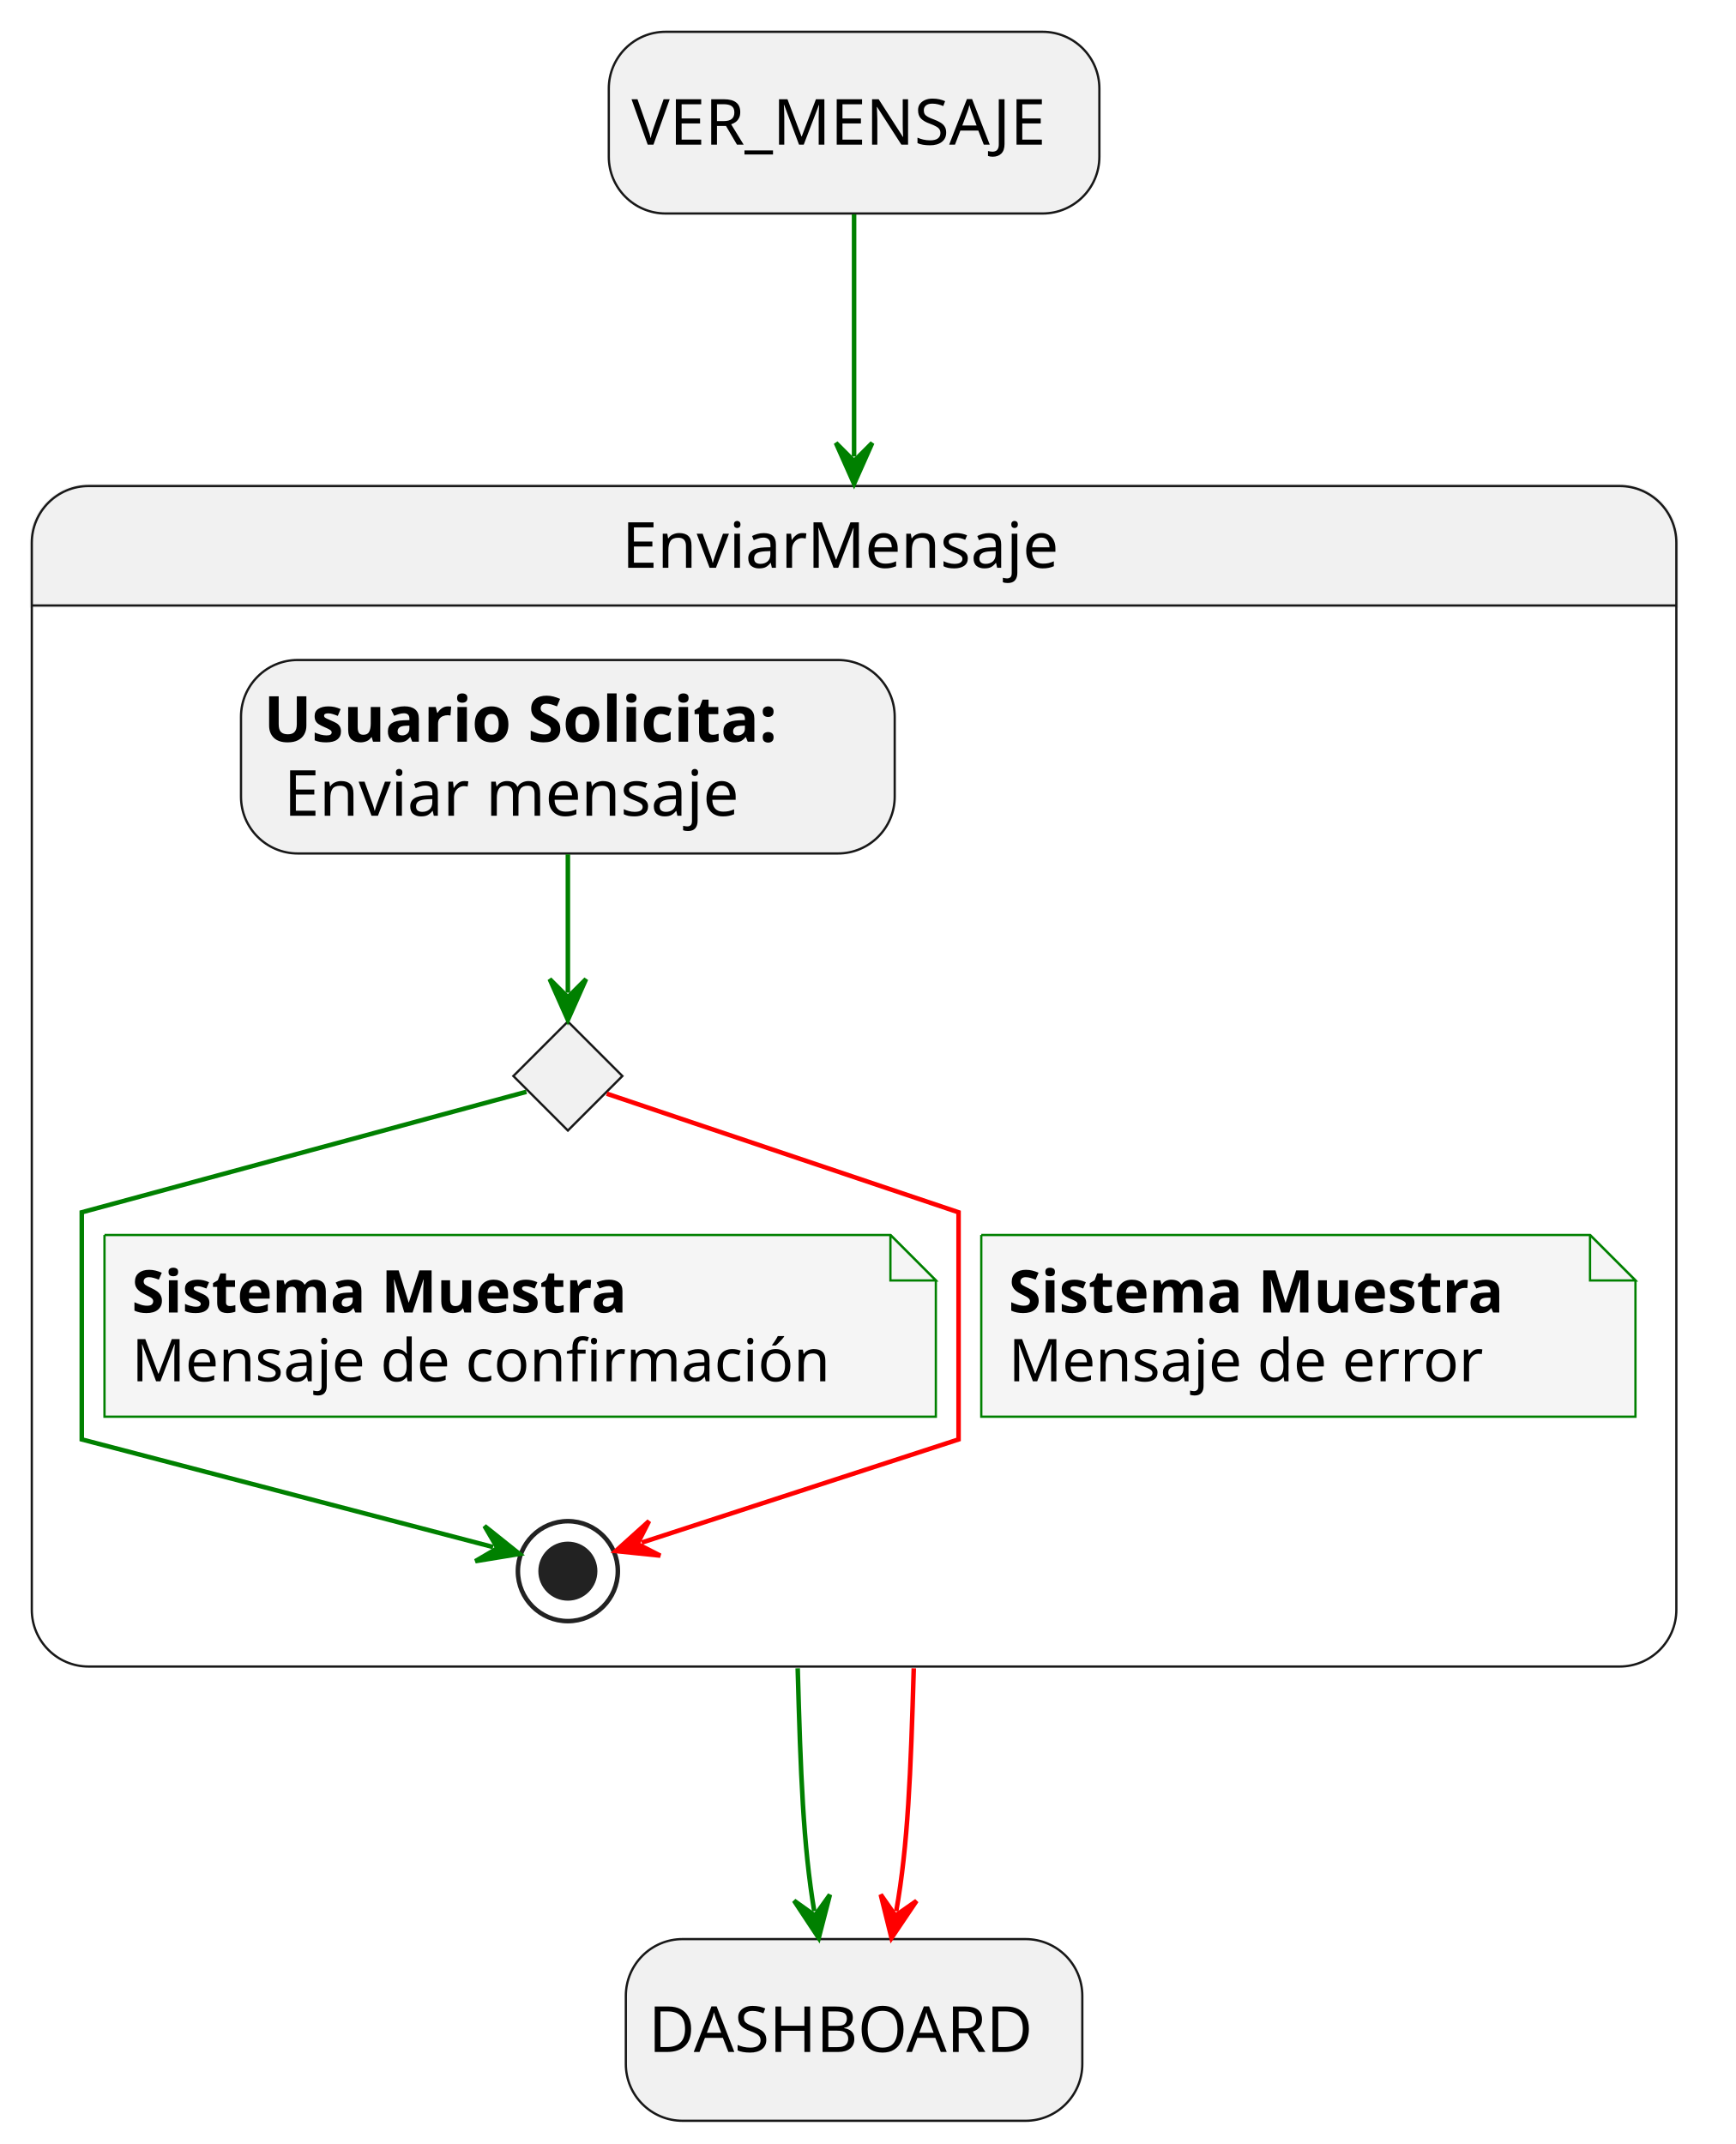
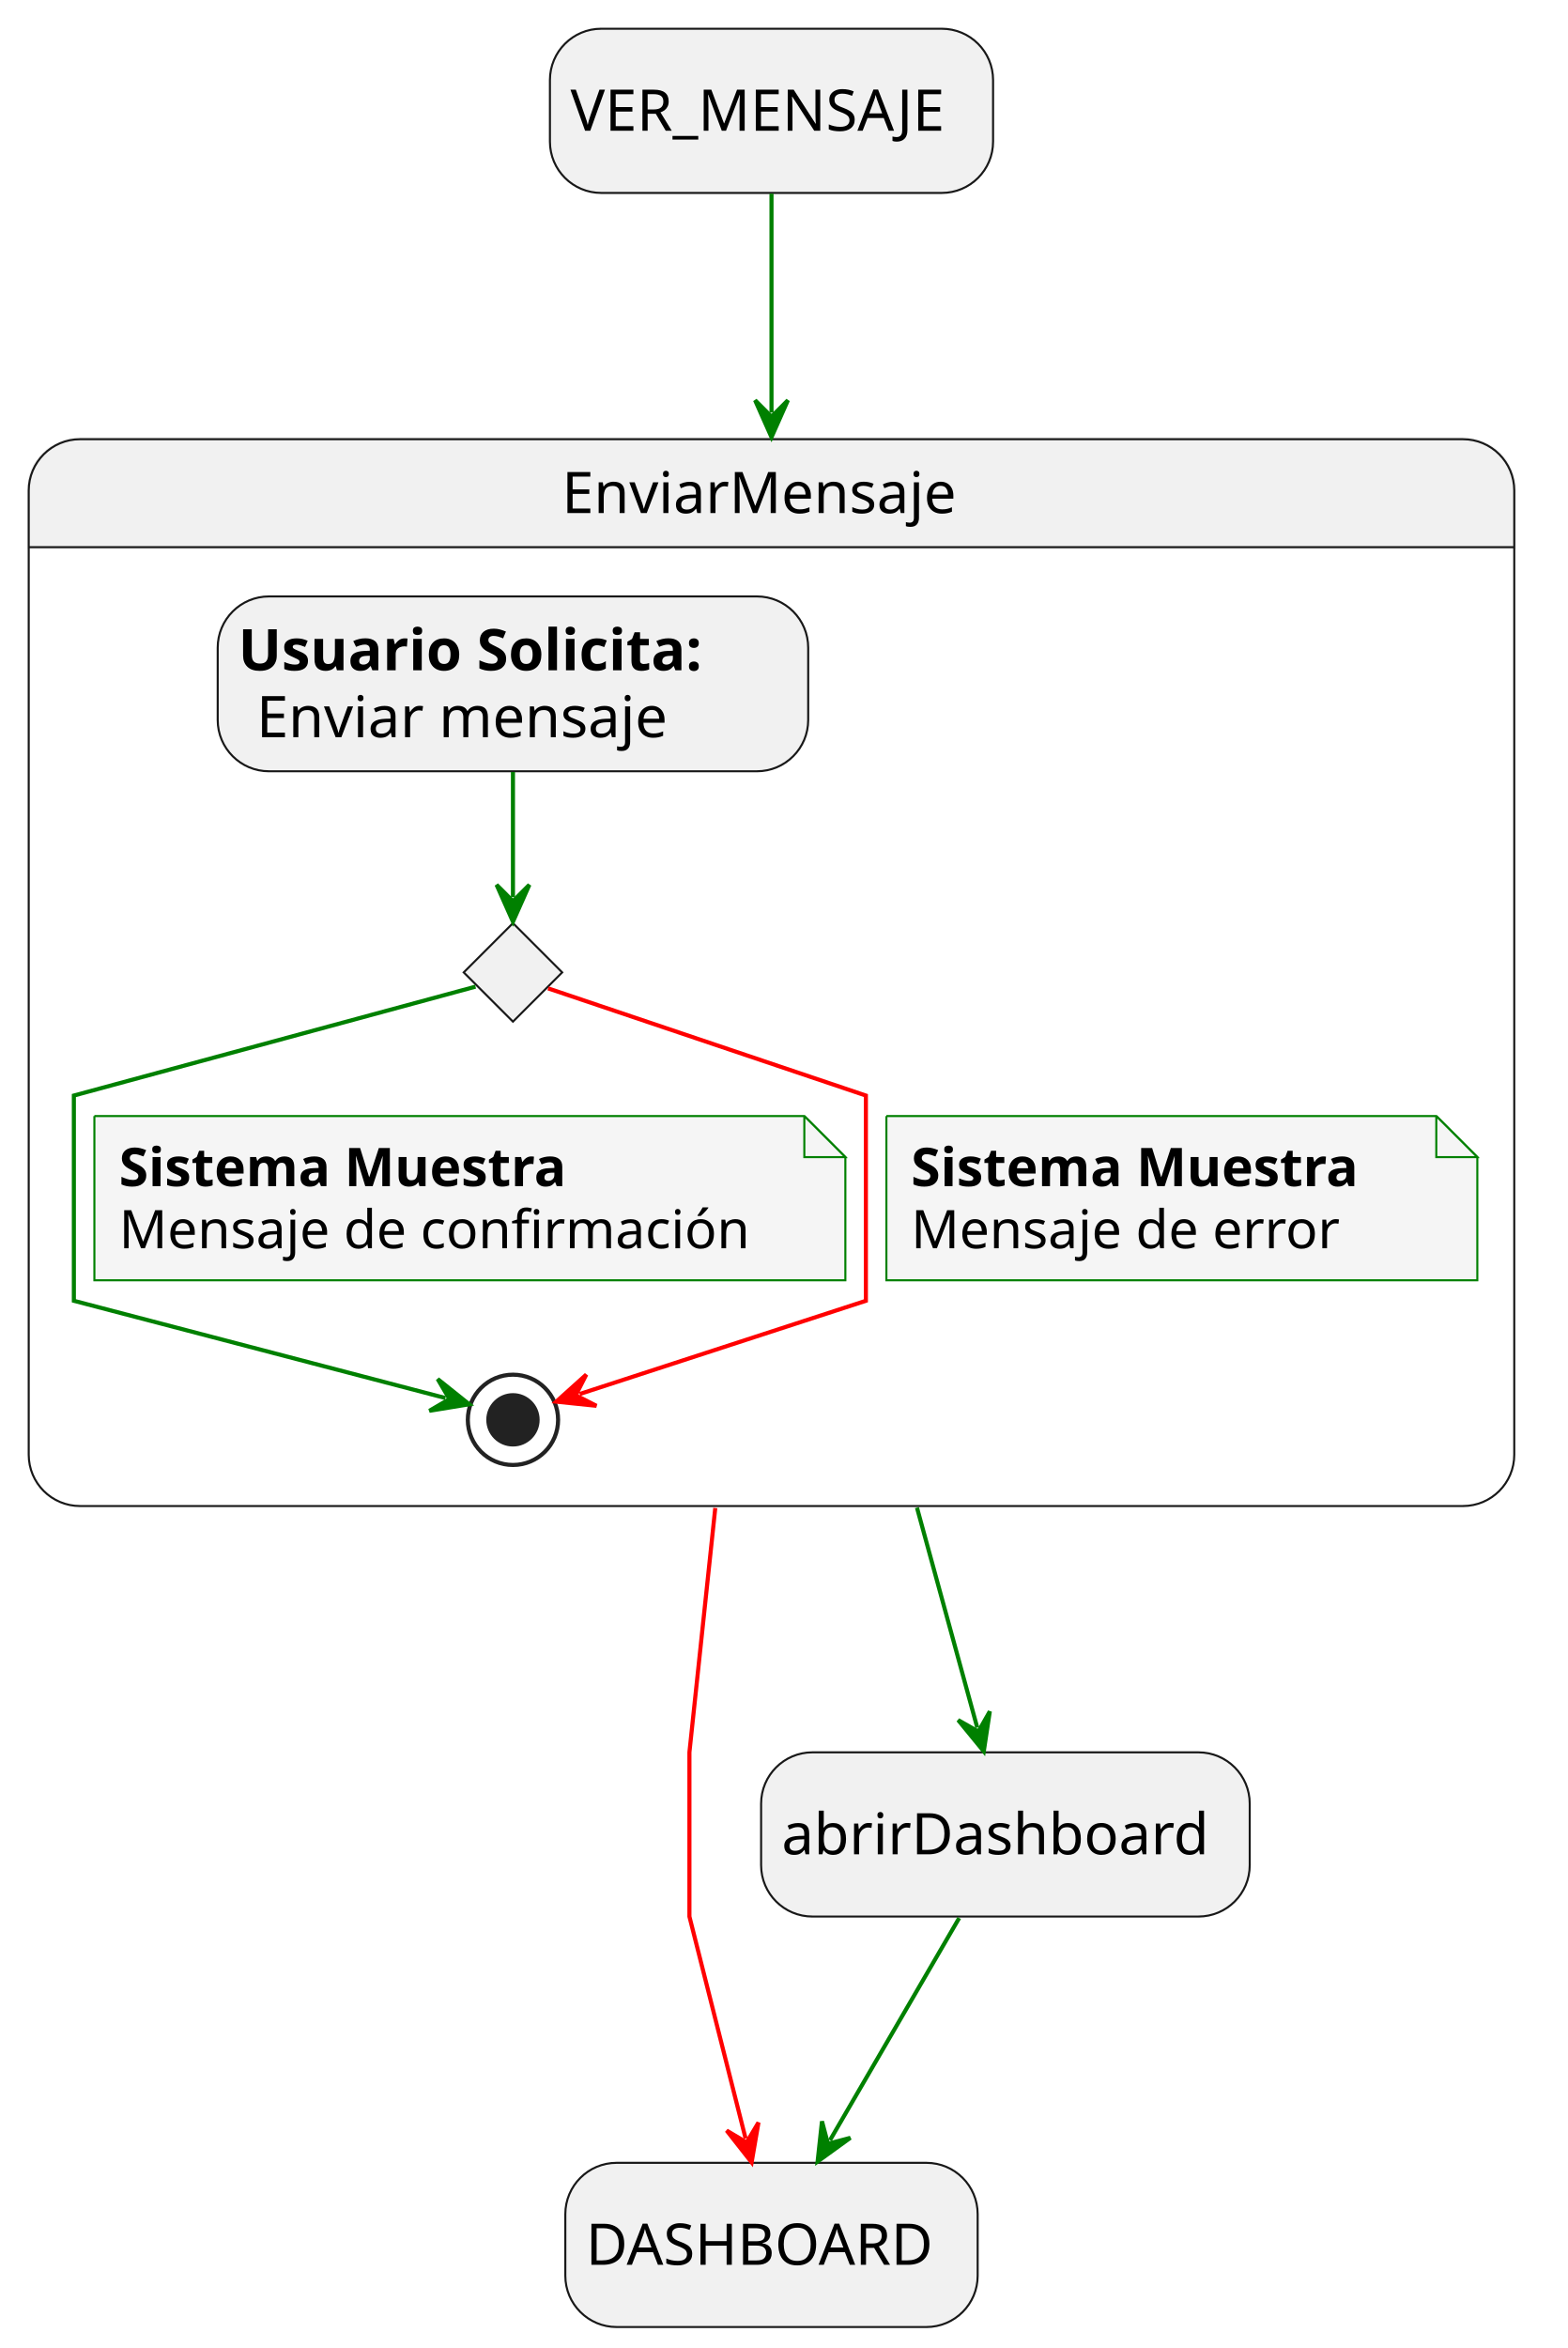
- <svg xmlns="http://www.w3.org/2000/svg" contentStyleType="text/css" data-diagram-type="STATE" height="472px" preserveAspectRatio="none" style="width:382px;height:472px;background:#FFFFFF;" version="1.1" viewBox="0 0 382 472" width="382px" zoomAndPan="magnify">
+ <svg xmlns="http://www.w3.org/2000/svg" contentStyleType="text/css" data-diagram-type="STATE" height="572px" preserveAspectRatio="none" style="width:382px;height:572px;background:#FFFFFF;" version="1.1" viewBox="0 0 382 572" width="382px" zoomAndPan="magnify">
  <defs />
  <g>
    <rect fill="#F1F1F1" height="40" rx="12.5" ry="12.5" style="stroke:#181818;stroke-width:0.5;" width="107.986" x="134.01" y="7" />
    <text fill="#000000" font-family="sans-serif" font-size="14" lengthAdjust="spacing" textLength="97.986" x="139.01" y="31.847">VER_MENSAJE</text>
-     <rect fill="#F1F1F1" height="40" rx="12.5" ry="12.5" style="stroke:#181818;stroke-width:0.5;" width="100.481" x="137.76" y="426.89" />
-     <text fill="#000000" font-family="sans-serif" font-size="14" lengthAdjust="spacing" textLength="90.481" x="142.76" y="451.737">DASHBOARD</text>
+     <rect fill="#F1F1F1" height="40" rx="12.5" ry="12.5" style="stroke:#181818;stroke-width:0.5;" width="100.481" x="137.76" y="526.89" />
+     <text fill="#000000" font-family="sans-serif" font-size="14" lengthAdjust="spacing" textLength="90.481" x="142.76" y="551.737">DASHBOARD</text>
    <path d="M19.5,107 L356.5,107 A12.5,12.5 0 0 1 369,119.5 L369,133.297 L7,133.297 L7,119.5 A12.5,12.5 0 0 1 19.5,107 " fill="#F1F1F1" style="stroke:#F1F1F1;stroke-width:1;" />
    <rect fill="none" height="259.887" rx="12.5" ry="12.5" style="stroke:#181818;stroke-width:0.5;" width="362" x="7" y="107" />
    <line style="stroke:#181818;stroke-width:0.5;" x1="7" x2="369" y1="133.297" y2="133.297" />
    <text fill="#000000" font-family="sans-serif" font-size="14" lengthAdjust="spacing" textLength="102.17" x="136.915" y="124.995">EnviarMensaje</text>
    <g id="elem_revisionFiltrosEnviados">
      <polygon fill="#F1F1F1" points="125,224.887,137,236.887,125,248.887,113,236.887,125,224.887" style="stroke:#181818;stroke-width:0.5;" />
    </g>
    <rect fill="#F1F1F1" height="42.594" rx="12.5" ry="12.5" style="stroke:#181818;stroke-width:0.5;" width="143.895" x="53.05" y="145.297" />
    <text fill="#000000" font-family="sans-serif" font-size="14" font-weight="bold" lengthAdjust="spacing" textLength="129.445" x="58.05" y="163.292">Usuario Solicita:</text>
    <text fill="#000000" font-family="sans-serif" font-size="14" lengthAdjust="spacing" textLength="4.45" x="187.495" y="163.292"> </text>
    <text fill="#000000" font-family="sans-serif" font-size="14" lengthAdjust="spacing" textLength="108.179" x="62.5" y="179.589">Enviar mensaje</text>
    <ellipse cx="125" cy="345.887" fill="none" rx="11" ry="11" style="stroke:#222222;stroke-width:1;" />
    <ellipse cx="125" cy="345.887" fill="#222222" rx="6" ry="6" style="stroke:#222222;stroke-width:1;" />
    <g id="link_usuarioSolicita_revisionFiltrosEnviados">
      <path d="M125,188.077 C125,200.027 125,208.637 125,218.547 " fill="none" id="usuarioSolicita-to-revisionFiltrosEnviados" style="stroke:#008000;stroke-width:1;" />
      <polygon fill="#008000" points="125,224.547,129,215.547,125,219.547,121,215.547,125,224.547" style="stroke:#008000;stroke-width:1;" />
    </g>
    <g id="link_revisionFiltrosEnviados_*end*EnviarMensaje">
      <path d="M115.88,240.357 C90,247.377 18,266.887 18,266.887 C18,266.887 18,316.887 18,316.887 C18,316.887 81.475,333.499 108.545,340.579 " fill="none" id="revisionFiltrosEnviados-to-*end*EnviarMensaje" style="stroke:#008000;stroke-width:1;" />
      <polygon fill="#008000" points="114.35,342.097,106.655,335.95,109.513,340.832,104.631,343.689,114.35,342.097" style="stroke:#008000;stroke-width:1;" />
      <path d="M23,271.887 L23,311.887 L206,311.887 L206,281.887 L196,271.887 L23,271.887 " fill="#F5F5F5" style="stroke:#008000;stroke-width:0.5;" />
      <path d="M196,271.887 L196,281.887 L206,281.887 L196,271.887 " fill="#F5F5F5" style="stroke:#008000;stroke-width:0.5;" />
      <text fill="#000000" font-family="sans-serif" font-size="13" font-weight="bold" lengthAdjust="spacing" textLength="123.576" x="29" y="288.954">Sistema Muestra</text>
      <text fill="#000000" font-family="sans-serif" font-size="13" lengthAdjust="spacing" textLength="162.773" x="29" y="304.087">Mensaje de confirmación</text>
    </g>
    <g id="link_revisionFiltrosEnviados_*end*EnviarMensaje">
      <path d="M133.56,240.777 C155.31,248.107 211,266.887 211,266.887 C211,266.887 211,316.887 211,316.887 C211,316.887 164.215,332.118 141.255,339.598 " fill="none" id="revisionFiltrosEnviados-to-*end*EnviarMensaje-1" style="stroke:#FF0000;stroke-width:1;" />
      <polygon fill="#FF0000" points="135.55,341.457,145.346,342.472,140.304,339.908,142.868,334.866,135.55,341.457" style="stroke:#FF0000;stroke-width:1;" />
      <path d="M216,271.887 L216,311.887 L360,311.887 L360,281.887 L350,271.887 L216,271.887 " fill="#F5F5F5" style="stroke:#008000;stroke-width:0.5;" />
      <path d="M350,271.887 L350,281.887 L360,281.887 L350,271.887 " fill="#F5F5F5" style="stroke:#008000;stroke-width:0.5;" />
      <text fill="#000000" font-family="sans-serif" font-size="13" font-weight="bold" lengthAdjust="spacing" textLength="123.576" x="222" y="288.954">Sistema Muestra</text>
      <text fill="#000000" font-family="sans-serif" font-size="13" lengthAdjust="spacing" textLength="110.303" x="222" y="304.087">Mensaje de error</text>
    </g>
+     <rect fill="#F1F1F1" height="40" rx="12.5" ry="12.5" style="stroke:#181818;stroke-width:0.5;" width="119.067" x="185.47" y="426.89" />
+     <text fill="#000000" font-family="sans-serif" font-size="14" lengthAdjust="spacing" textLength="109.067" x="190.47" y="451.737">abrirDashboard</text>
    <g id="link_startState_EnviarMensaje">
      <path d="M188,47.19 C188,61.77 188,77.23 188,100.51 " fill="none" id="startState-to-EnviarMensaje" style="stroke:#008000;stroke-width:1;" />
      <polygon fill="#008000" points="188,106.51,192,97.51,188,101.51,184,97.51,188,106.51" style="stroke:#008000;stroke-width:1;" />
    </g>
-     <g id="link_EnviarMensaje_endState">
-       <path d="M175.59,367.28 C176.24,390.57 176.791,406.132 179.231,420.732 " fill="none" id="EnviarMensaje-to-endState" style="stroke:#008000;stroke-width:1;" />
-       <polygon fill="#008000" points="180.22,426.65,182.682,417.114,179.396,421.718,174.791,418.433,180.22,426.65" style="stroke:#008000;stroke-width:1;" />
+     <g id="link_EnviarMensaje_abrirDashboard">
+       <path d="M223.45,367.28 C229.84,390.57 234.131,406.264 238.141,420.864 " fill="none" id="EnviarMensaje-to-abrirDashboard" style="stroke:#008000;stroke-width:1;" />
+       <polygon fill="#008000" points="239.73,426.65,241.203,416.912,238.406,421.829,233.489,419.031,239.73,426.65" style="stroke:#008000;stroke-width:1;" />
+     </g>
+     <g id="link_abrirDashboard_endState">
+       <path d="M233.74,467.25 C223.75,484.43 212.235,504.213 202.255,521.383 " fill="none" id="abrirDashboard-to-endState" style="stroke:#008000;stroke-width:1;" />
+       <polygon fill="#008000" points="199.24,526.57,207.221,520.799,201.753,522.247,200.304,516.779,199.24,526.57" style="stroke:#008000;stroke-width:1;" />
    </g>
    <g id="link_EnviarMensaje_endState">
-       <path d="M201.14,367.28 C200.46,390.57 199.864,406.142 197.284,420.741 " fill="none" id="EnviarMensaje-to-endState-1" style="stroke:#FF0000;stroke-width:1;" />
-       <polygon fill="#FF0000" points="196.24,426.65,201.745,418.483,197.11,421.726,193.867,417.091,196.24,426.65" style="stroke:#FF0000;stroke-width:1;" />
+       <path d="M174.3,367.37 C170.8,400.46 168,426.89 168,426.89 C168,426.89 168,466.89 168,466.89 C168,466.89 175.767,497.574 181.687,520.954 " fill="none" id="EnviarMensaje-to-endState" style="stroke:#FF0000;stroke-width:1;" />
+       <polygon fill="#FF0000" points="183.16,526.77,184.828,517.063,181.933,521.923,177.073,519.027,183.16,526.77" style="stroke:#FF0000;stroke-width:1;" />
    </g>
  </g>
</svg>
